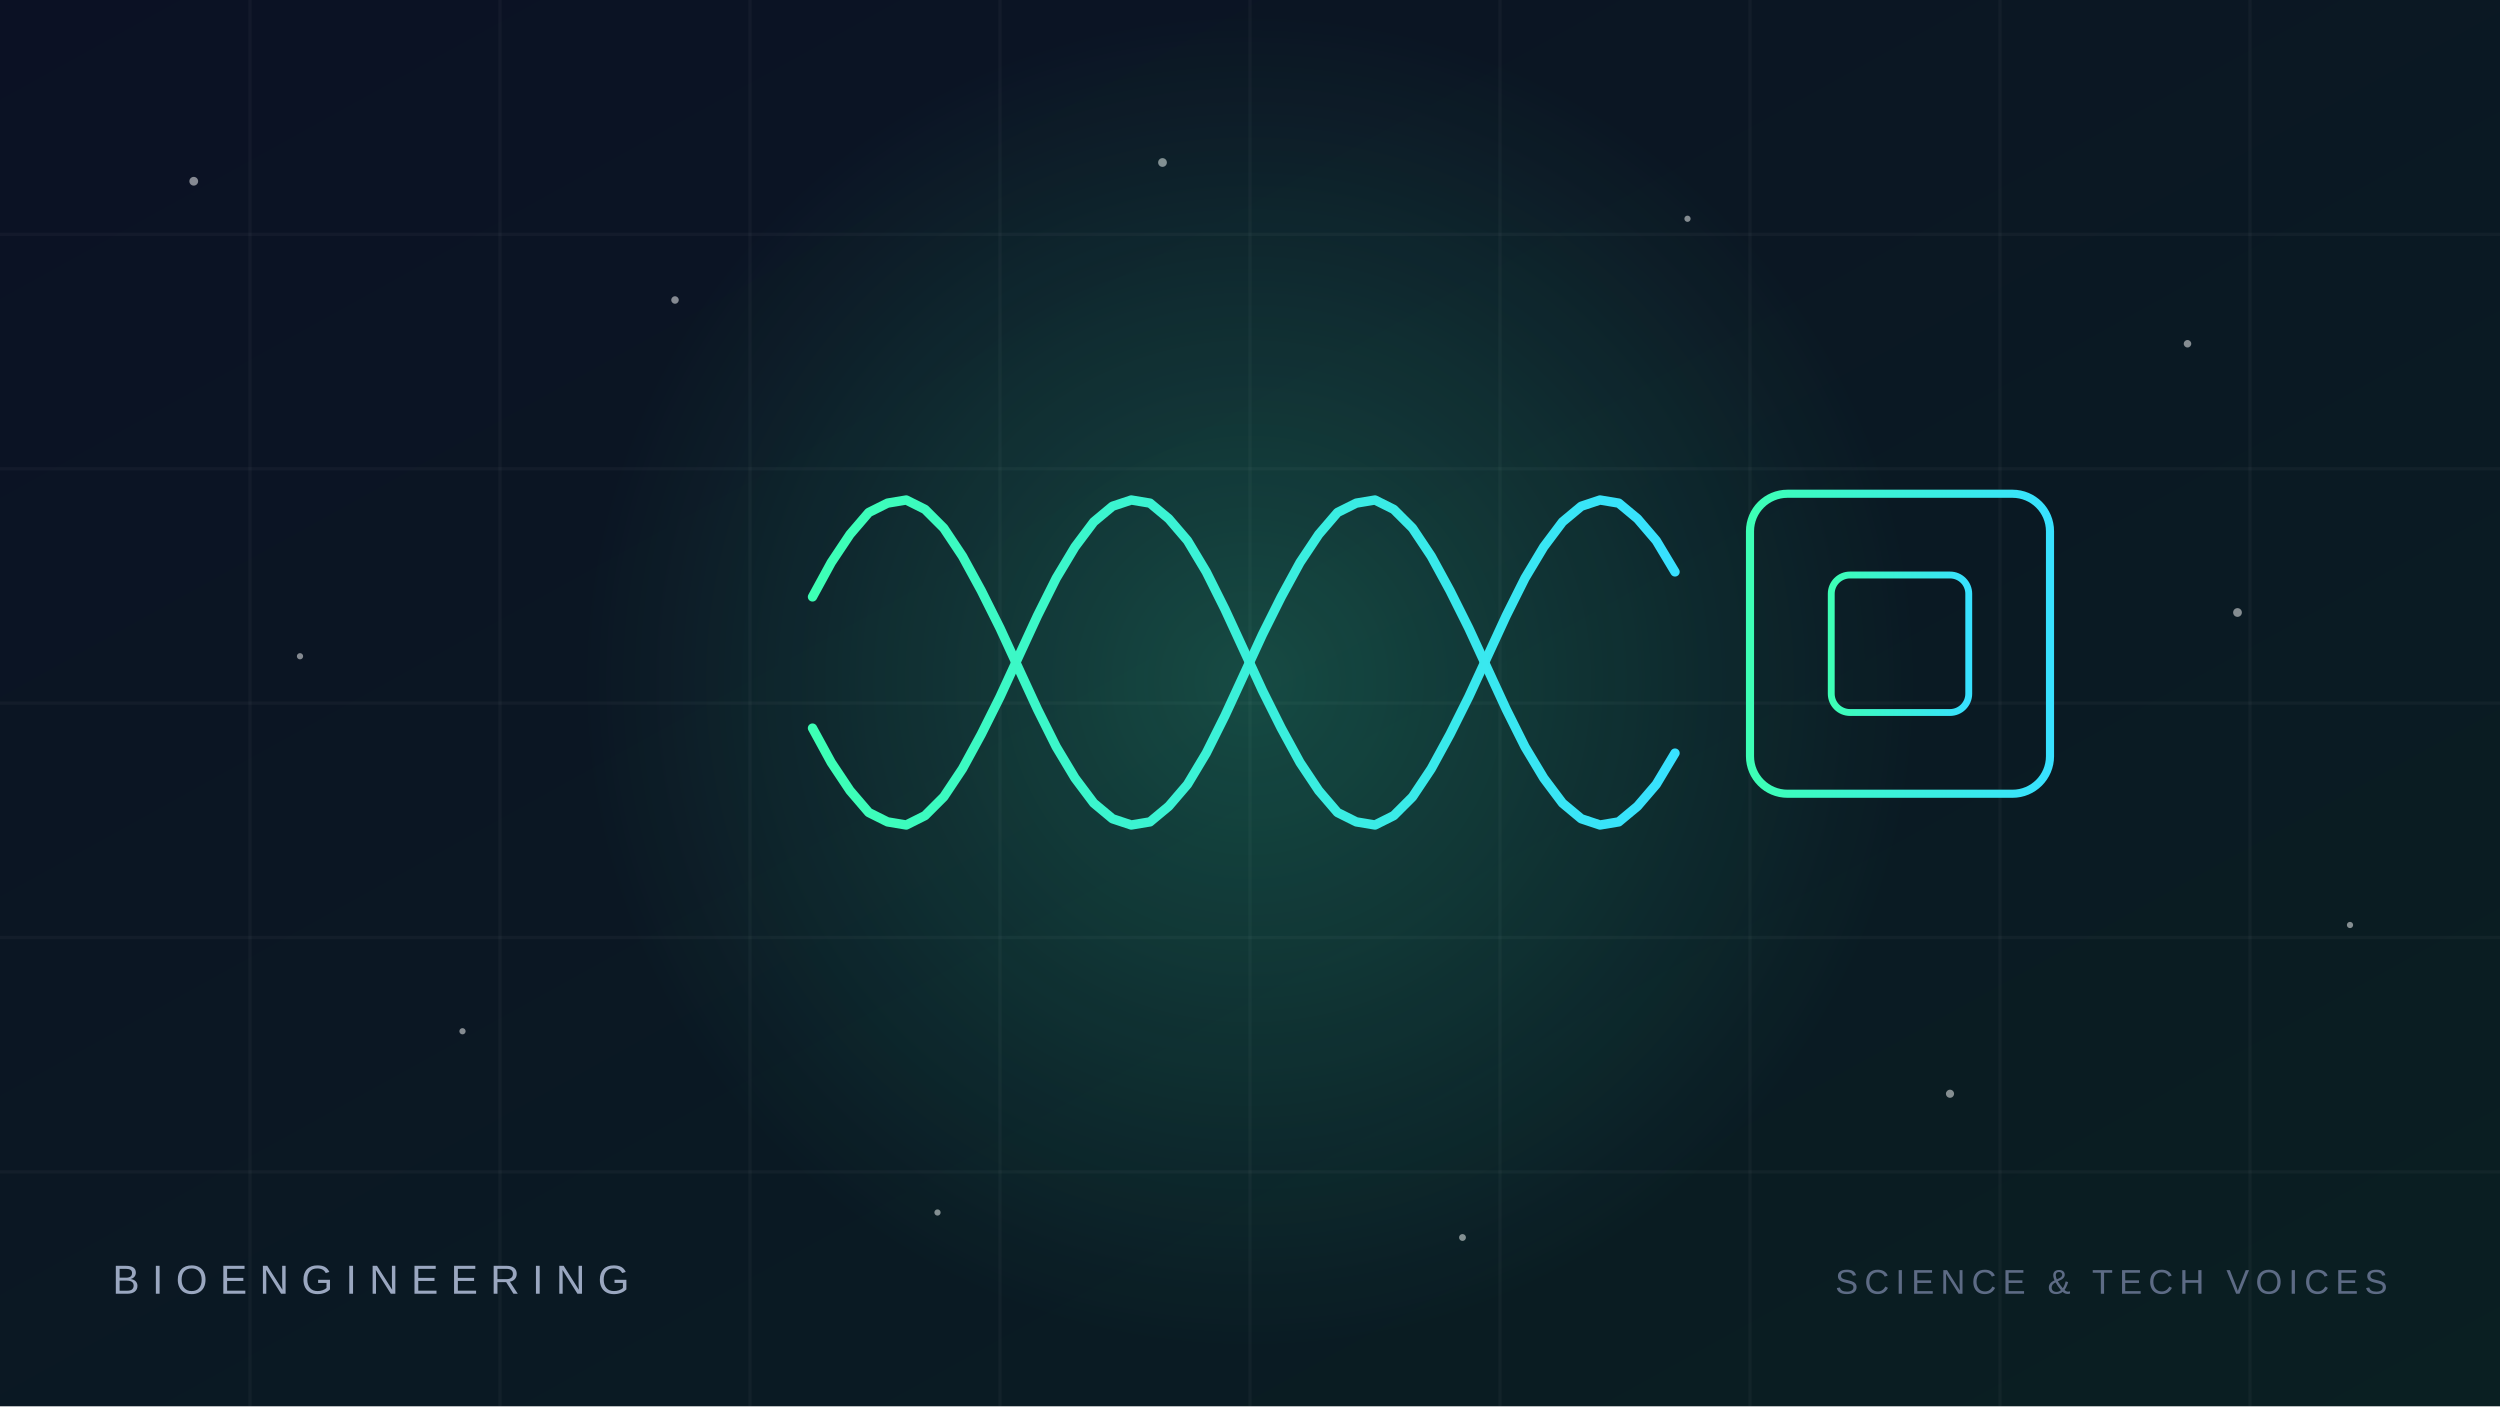
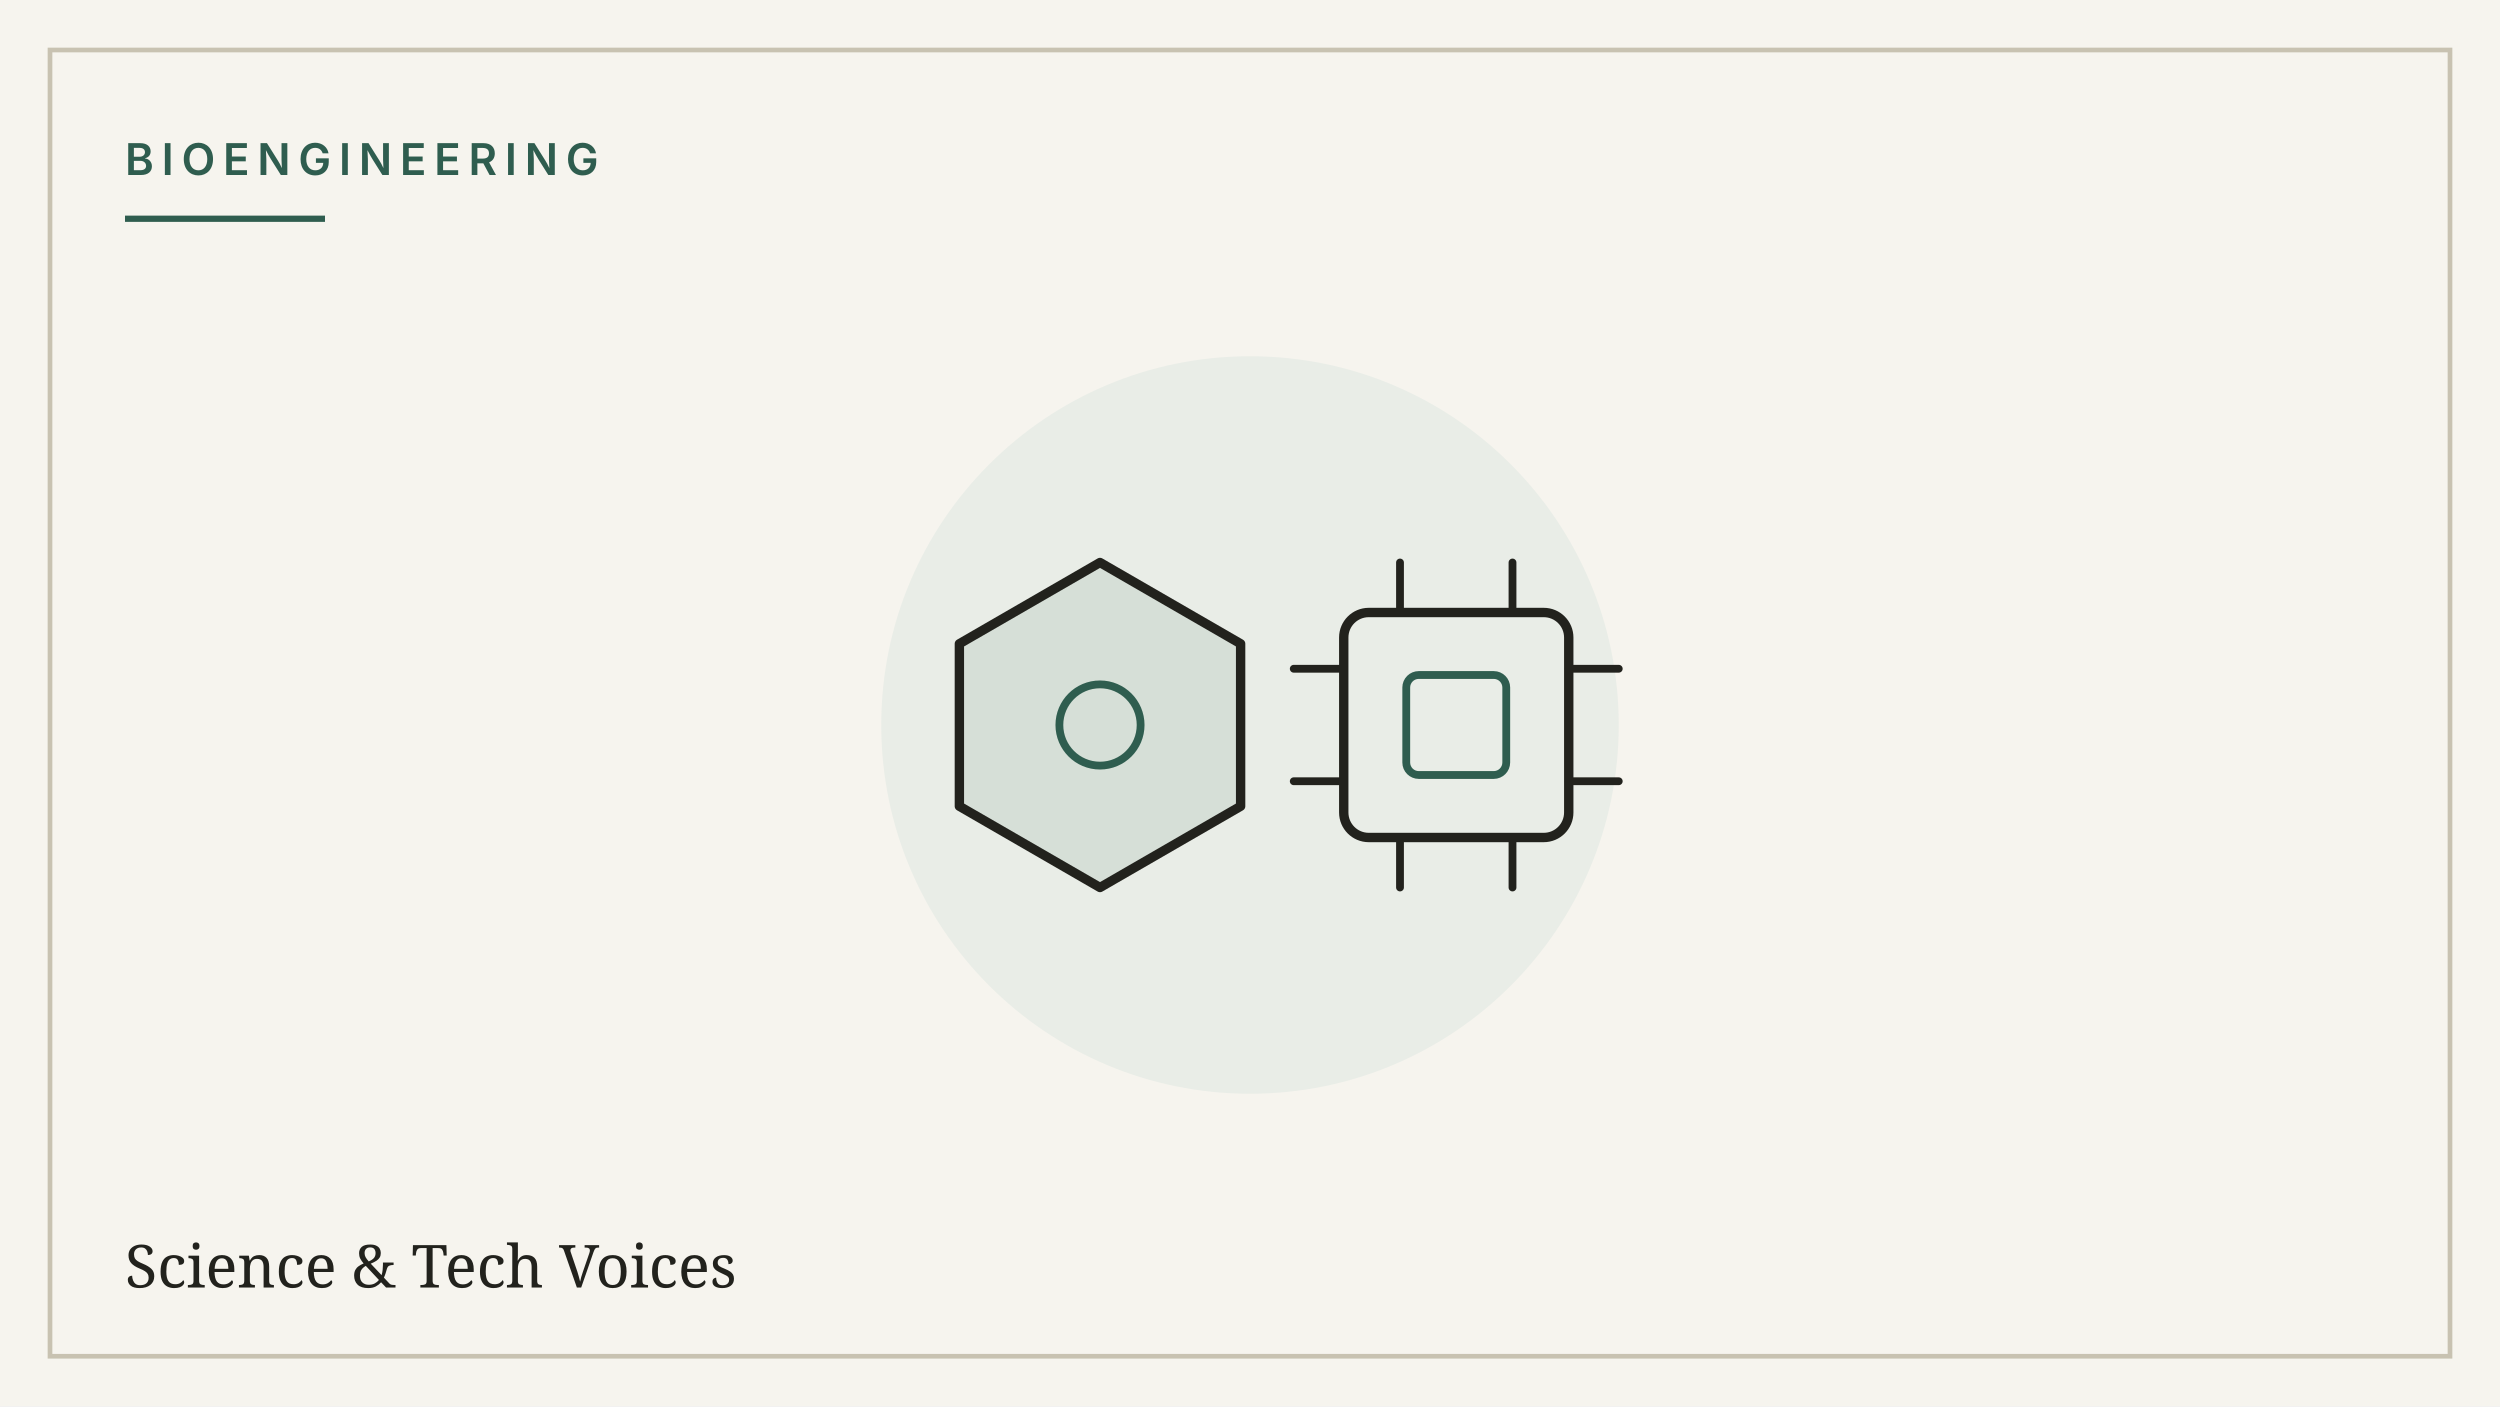
<svg xmlns="http://www.w3.org/2000/svg" viewBox="0 0 800 450" role="img" aria-label="The Rise of Bioengineering: From Cell to Chip">
-   <defs>
-     <linearGradient id="bg" x1="0" y1="0" x2="1" y2="1">
-       <stop offset="0" stop-color="#0b1124" />
-       <stop offset="1" stop-color="#0a1f22" />
-     </linearGradient>
-     <linearGradient id="ac" x1="0" y1="0" x2="1" y2="0">
-       <stop offset="0" stop-color="#3dffb5" />
-       <stop offset="1" stop-color="#38e1ff" />
-     </linearGradient>
-     <radialGradient id="glow" cx="0.5" cy="0.5" r="0.5">
-       <stop offset="0" stop-color="#3dffb5" stop-opacity="0.22" />
-       <stop offset="1" stop-color="#3dffb5" stop-opacity="0" />
-     </radialGradient>
-   </defs>
-   <rect width="800" height="450" fill="url(#bg)" />
-   <g stroke="#ffffff" stroke-opacity="0.035" stroke-width="1">
-     <line x1="80" y1="0" x2="80" y2="450" />
-     <line x1="160" y1="0" x2="160" y2="450" />
-     <line x1="240" y1="0" x2="240" y2="450" />
-     <line x1="320" y1="0" x2="320" y2="450" />
-     <line x1="400" y1="0" x2="400" y2="450" />
-     <line x1="480" y1="0" x2="480" y2="450" />
-     <line x1="560" y1="0" x2="560" y2="450" />
-     <line x1="640" y1="0" x2="640" y2="450" />
-     <line x1="720" y1="0" x2="720" y2="450" />
-     <line x1="0" y1="75" x2="800" y2="75" />
-     <line x1="0" y1="150" x2="800" y2="150" />
-     <line x1="0" y1="225" x2="800" y2="225" />
-     <line x1="0" y1="300" x2="800" y2="300" />
-     <line x1="0" y1="375" x2="800" y2="375" />
+   <rect width="800" height="450" fill="#f6f4ee" />
+   <rect x="16" y="16" width="768" height="418" fill="none" stroke="#c8c2b1" stroke-width="1.5" />
+   <text x="40" y="56" font-family="Inter, Segoe UI, sans-serif" font-size="14" letter-spacing="2.5" font-weight="600" fill="#2f5d4f">BIOENGINEERING</text>
+   <line x1="40" y1="70" x2="104" y2="70" stroke="#2f5d4f" stroke-width="2" />
+   <text x="40" y="412" font-family="Spectral, Georgia, serif" font-size="19" fill="#22221d">Science &amp; Tech Voices</text>
+   <circle cx="400" cy="232" r="118" fill="#e9ede7" />
+   <g stroke-linecap="round" stroke-linejoin="round" fill="none">
+     <polygon points="352.0,180.0 397.0,206.0 397.0,258.0 352.0,284.0 307.0,258.0 307.0,206.0" stroke="#22221d" stroke-width="3" fill="#2f5d4f" fill-opacity="0.10" />
+     <circle cx="352" cy="232" r="13" stroke="#2f5d4f" stroke-width="2.5" />
+     <rect x="430" y="196" width="72" height="72" rx="8" stroke="#22221d" stroke-width="3" />
+     <rect x="450" y="216" width="32" height="32" rx="4" stroke="#2f5d4f" stroke-width="2.5" />
+     <g stroke="#22221d" stroke-width="2.5">
+       <line x1="430" y1="214" x2="414" y2="214" />
+       <line x1="430" y1="250" x2="414" y2="250" />
+       <line x1="502" y1="214" x2="518" y2="214" />
+       <line x1="502" y1="250" x2="518" y2="250" />
+       <line x1="448" y1="196" x2="448" y2="180" />
+       <line x1="484" y1="196" x2="484" y2="180" />
+       <line x1="448" y1="268" x2="448" y2="284" />
+       <line x1="484" y1="268" x2="484" y2="284" />
+     </g>
  </g>
-   <g>
-     <circle cx="62" cy="58" r="1.4" fill="#ffffff" opacity="0.5" />
-     <circle cx="148" cy="330" r="1.0" fill="#ffffff" opacity="0.5" />
-     <circle cx="216" cy="96" r="1.2" fill="#ffffff" opacity="0.5" />
-     <circle cx="300" cy="388" r="1.0" fill="#ffffff" opacity="0.5" />
-     <circle cx="372" cy="52" r="1.4" fill="#ffffff" opacity="0.5" />
-     <circle cx="468" cy="396" r="1.1" fill="#ffffff" opacity="0.5" />
-     <circle cx="540" cy="70" r="1.0" fill="#ffffff" opacity="0.5" />
-     <circle cx="624" cy="350" r="1.3" fill="#ffffff" opacity="0.5" />
-     <circle cx="700" cy="110" r="1.2" fill="#ffffff" opacity="0.5" />
-     <circle cx="752" cy="296" r="1.0" fill="#ffffff" opacity="0.5" />
-     <circle cx="96" cy="210" r="1.0" fill="#ffffff" opacity="0.5" />
-     <circle cx="716" cy="196" r="1.4" fill="#ffffff" opacity="0.5" />
-   </g>
-   <circle cx="400" cy="218" r="215" fill="url(#glow)" />
-   <g stroke="url(#ac)" fill="none" stroke-width="3" stroke-linecap="round" stroke-linejoin="round">
-     <polyline points="260,233 266,244 272,253 278,260 284,263 290,264 296,261 302,255 308,246 314,235 320,223 326,210 332,197 338,185 344,175 350,167 356,162 362,160 368,161 374,166 380,173 386,183 392,195 398,208 404,221 410,233 416,244 422,253 428,260 434,263 440,264 446,261 452,255 458,246 464,235 470,223 476,210 482,197 488,185 494,175 500,167 506,162 512,160 518,161 524,166 530,173 536,183" />
-     <polyline points="260,191 266,180 272,171 278,164 284,161 290,160 296,163 302,169 308,178 314,189 320,201 326,214 332,227 338,239 344,249 350,257 356,262 362,264 368,263 374,258 380,251 386,241 392,229 398,216 404,203 410,191 416,180 422,171 428,164 434,161 440,160 446,163 452,169 458,178 464,189 470,201 476,214 482,227 488,239 494,249 500,257 506,262 512,264 518,263 524,258 530,251 536,241" />
-     <line x1="270" y1="251" x2="270" y2="173" stroke-width="2" opacity="0.7" />
-     <line x1="294" y1="262" x2="294" y2="162" stroke-width="2" opacity="0.7" />
-     <line x1="318" y1="227" x2="318" y2="197" stroke-width="2" opacity="0.7" />
-     <line x1="342" y1="178" x2="342" y2="246" stroke-width="2" opacity="0.7" />
-     <line x1="366" y1="161" x2="366" y2="263" stroke-width="2" opacity="0.7" />
-     <line x1="390" y1="191" x2="390" y2="233" stroke-width="2" opacity="0.7" />
-     <line x1="414" y1="241" x2="414" y2="183" stroke-width="2" opacity="0.7" />
-     <line x1="438" y1="264" x2="438" y2="160" stroke-width="2" opacity="0.7" />
-     <line x1="462" y1="239" x2="462" y2="185" stroke-width="2" opacity="0.7" />
-     <line x1="486" y1="189" x2="486" y2="235" stroke-width="2" opacity="0.7" />
-     <line x1="510" y1="160" x2="510" y2="264" stroke-width="2" opacity="0.7" />
-     <line x1="534" y1="180" x2="534" y2="244" stroke-width="2" opacity="0.7" />
-     <rect x="560" y="158" width="96" height="96" rx="12" stroke-width="2.6" />
-     <rect x="586" y="184" width="44" height="44" rx="6" stroke-width="2.2" />
-     <line x1="560" y1="182" x2="540" y2="182" stroke-width="2" />
-     <line x1="560" y1="206" x2="540" y2="206" stroke-width="2" />
-     <line x1="560" y1="230" x2="540" y2="230" stroke-width="2" />
-     <line x1="656" y1="182" x2="676" y2="182" stroke-width="2" />
-     <line x1="656" y1="206" x2="676" y2="206" stroke-width="2" />
-     <line x1="656" y1="230" x2="676" y2="230" stroke-width="2" />
-   </g>
-   <text x="36" y="414" font-family="Arial, Helvetica, sans-serif" font-size="13" letter-spacing="4" fill="#9aa7c0">BIOENGINEERING</text>
-   <text x="764" y="414" text-anchor="end" font-family="Arial, Helvetica, sans-serif" font-size="11" letter-spacing="2" fill="#5d6b85">SCIENCE &amp; TECH VOICES</text>
</svg>
